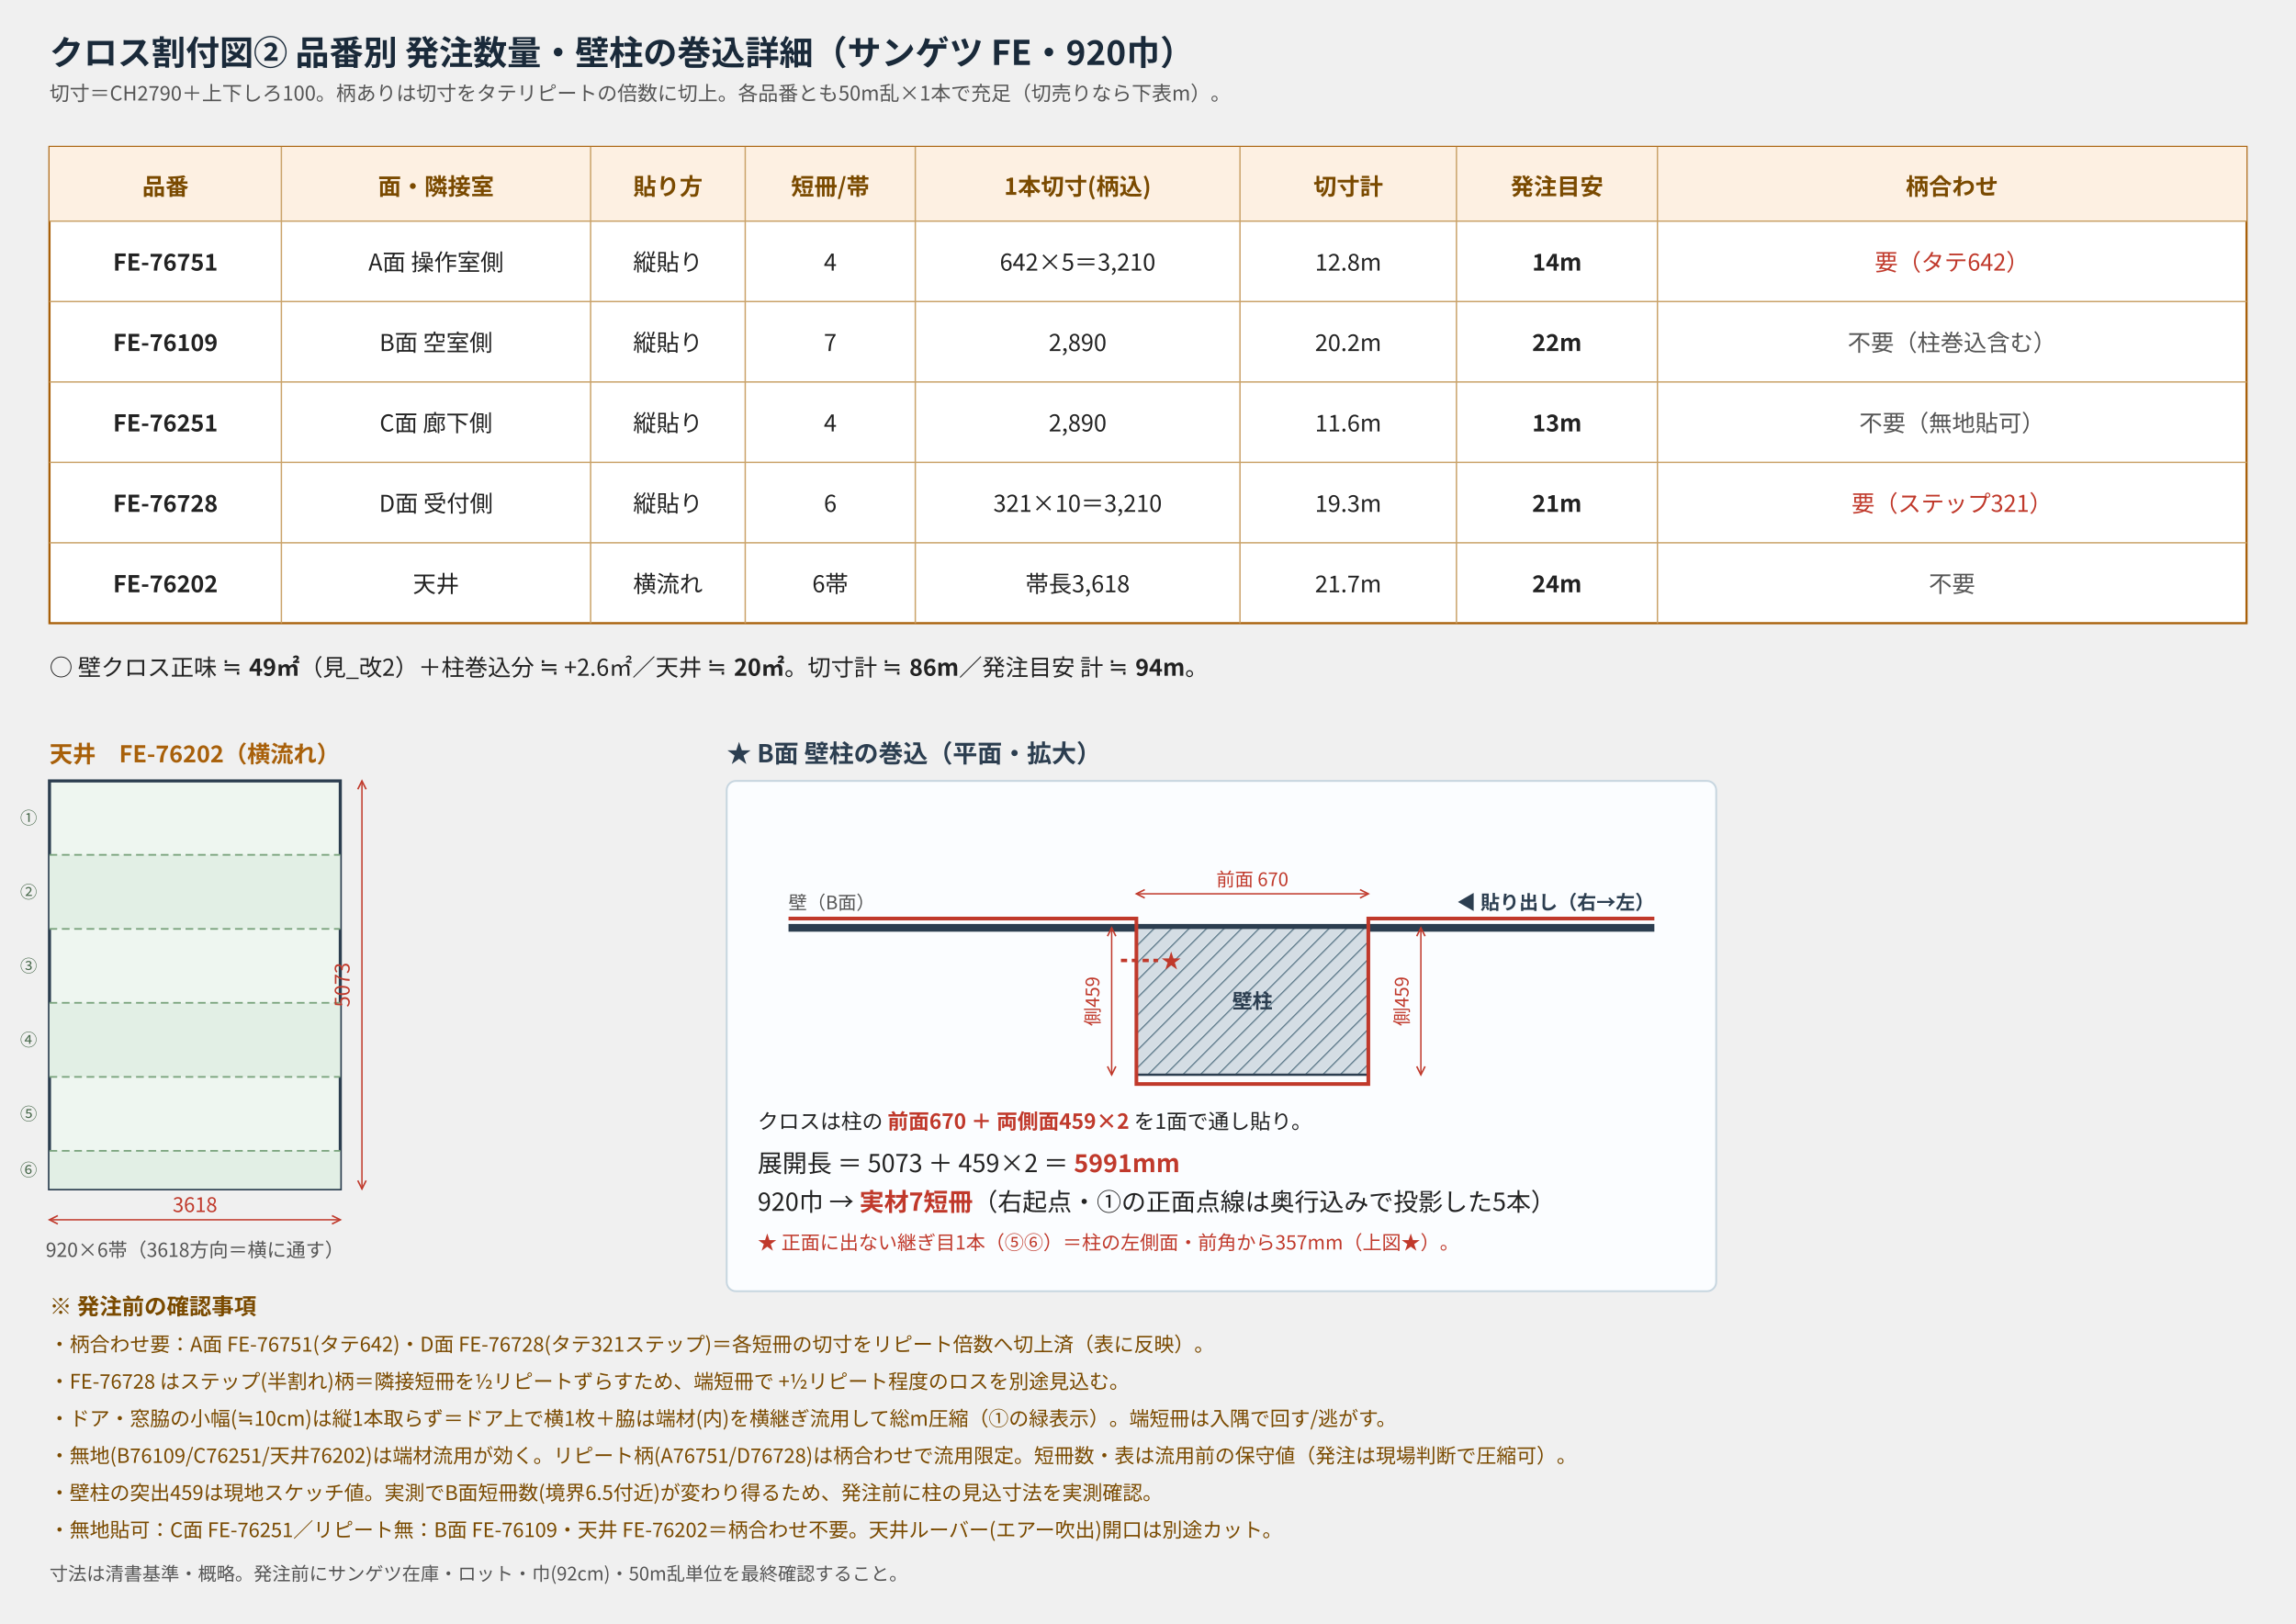
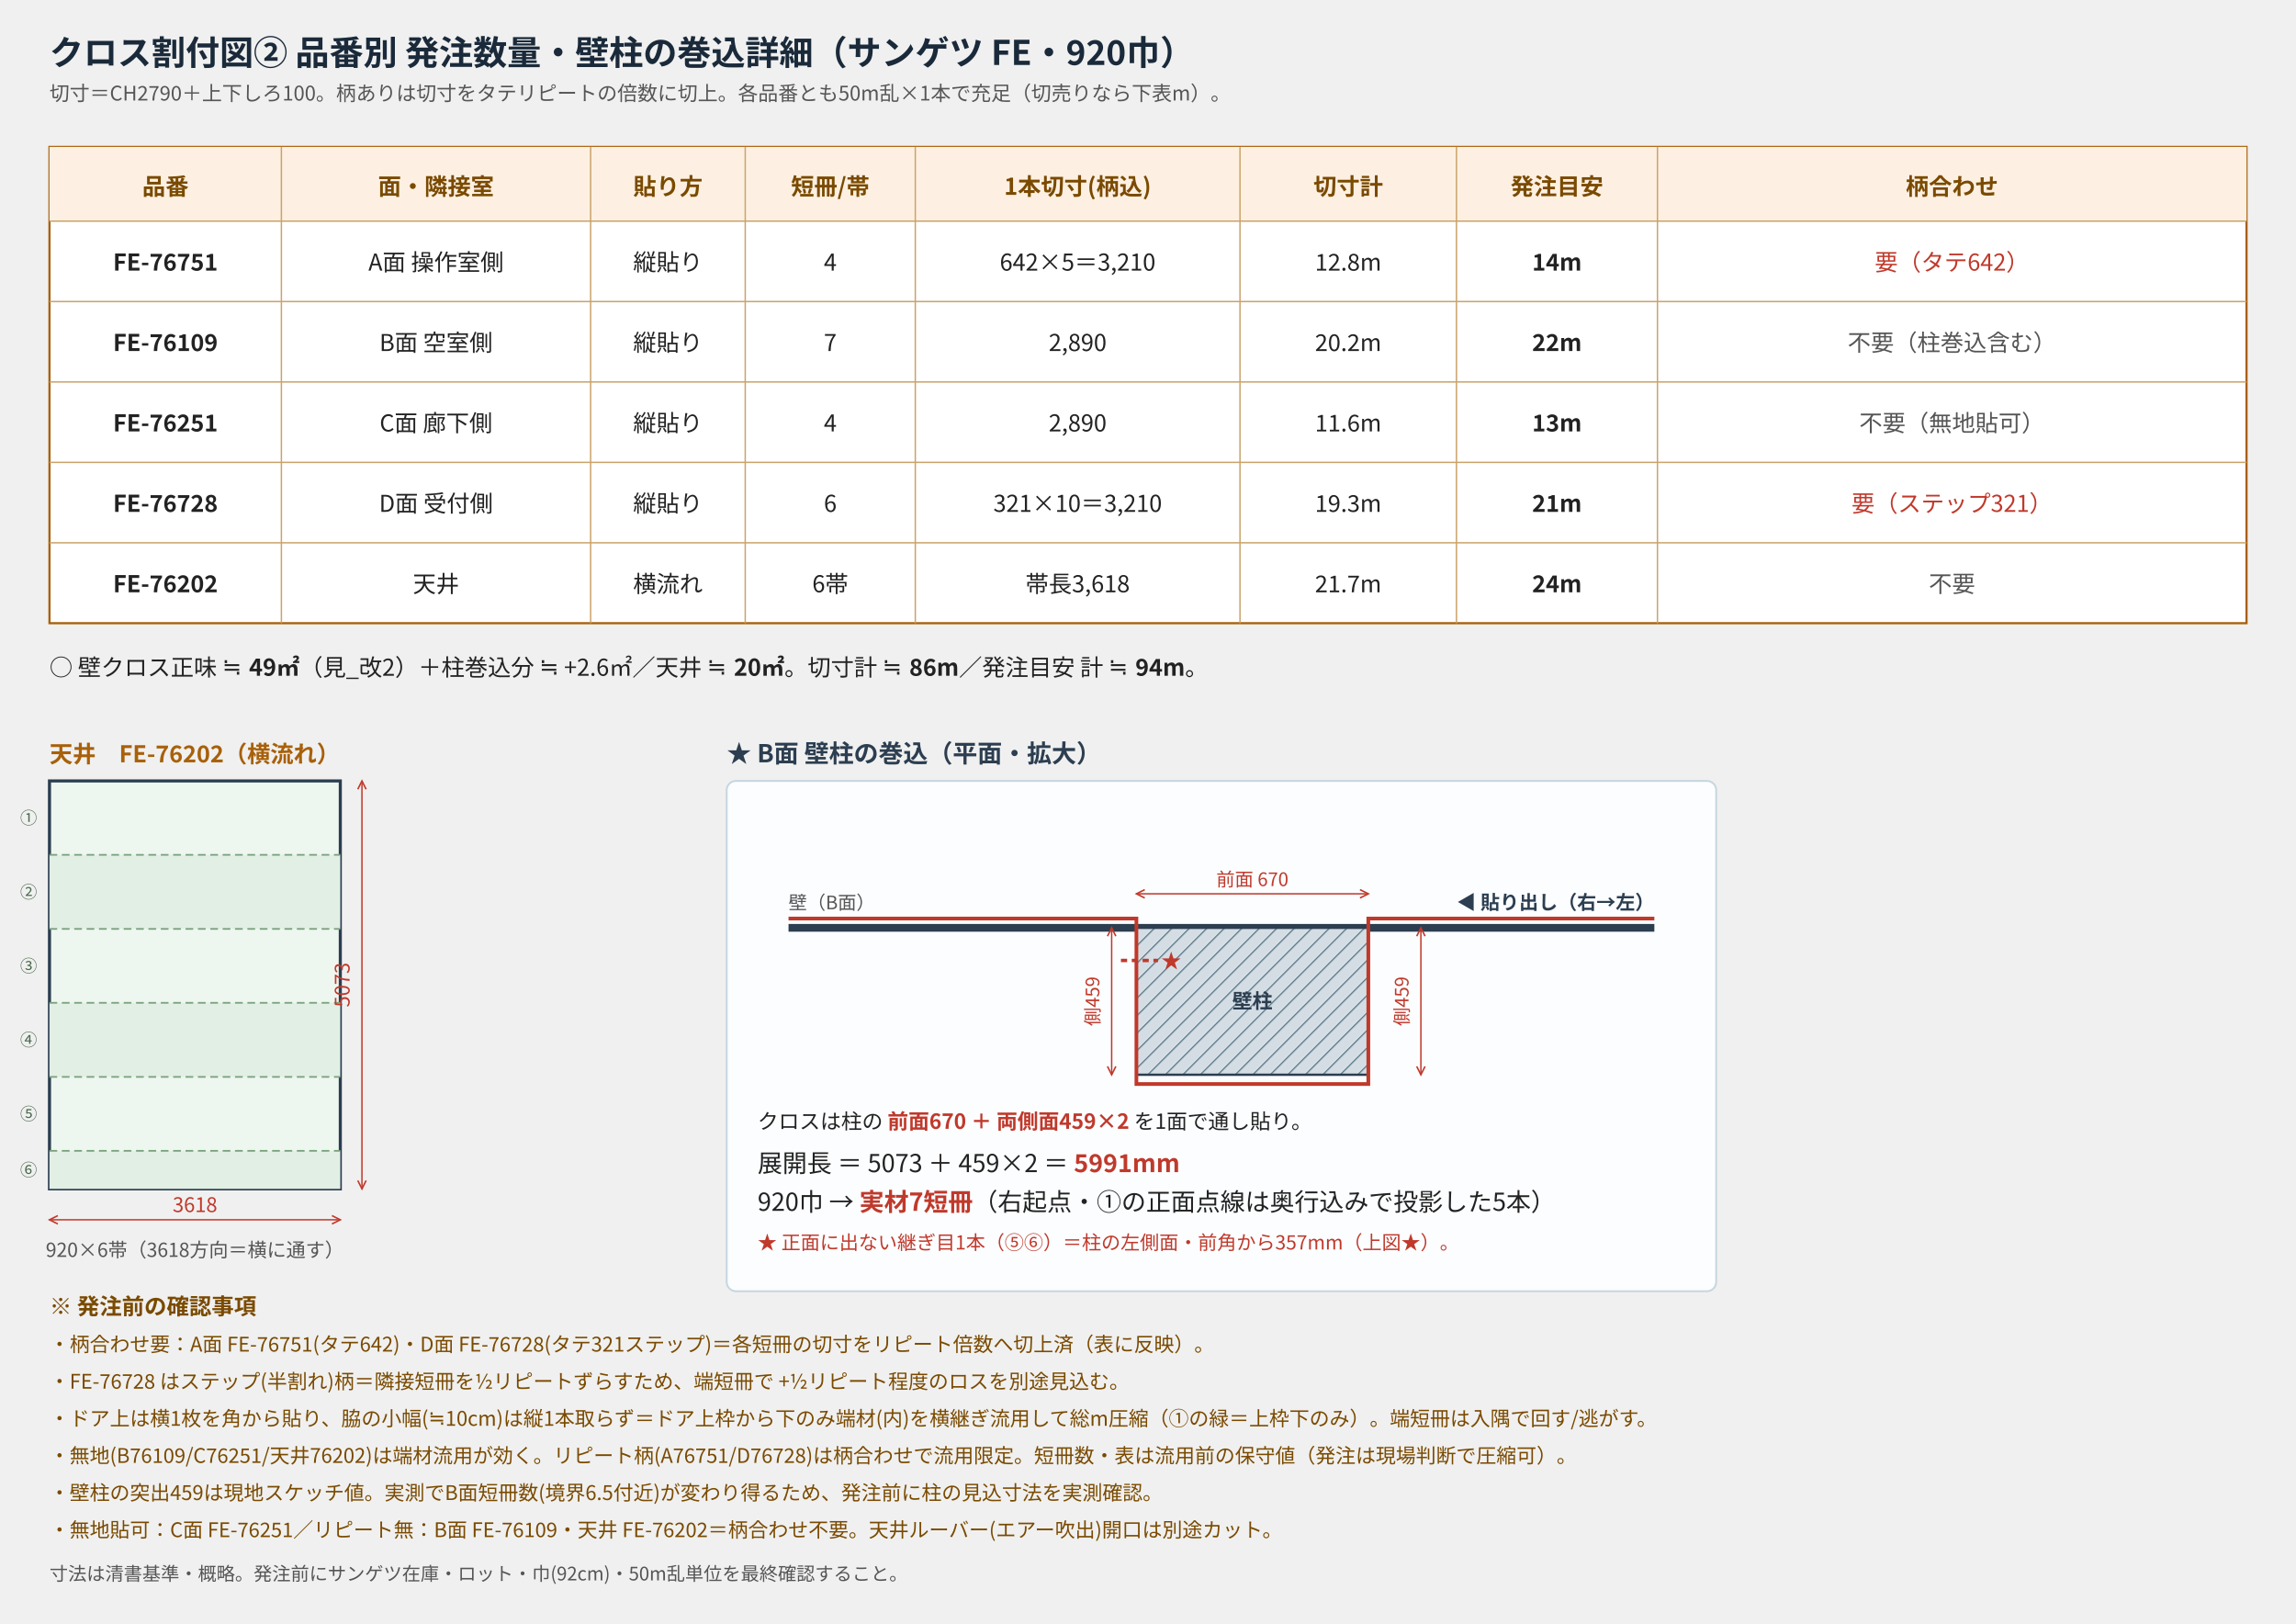
<svg xmlns="http://www.w3.org/2000/svg" viewBox="0 0 1485 1050" font-family="'Noto Sans CJK JP','Noto Sans JP','Yu Gothic','Meiryo',sans-serif">
  <defs>
    <marker id="dimS" markerWidth="11" markerHeight="11" refX="2" refY="5" orient="auto">
      <path d="M8,2 L2,5 L8,8" fill="none" stroke="#c0392b" stroke-width="1.1" />
    </marker>
    <marker id="dimE" markerWidth="11" markerHeight="11" refX="8" refY="5" orient="auto">
      <path d="M2,2 L8,5 L2,8" fill="none" stroke="#c0392b" stroke-width="1.1" />
    </marker>
    <pattern id="col" width="8" height="8" patternUnits="userSpaceOnUse" patternTransform="rotate(45)">
      <rect width="8" height="8" fill="#d4dde4" />
      <line x1="0" y1="0" x2="0" y2="8" stroke="#5f7c8c" stroke-width="1.6" />
    </pattern>
    <pattern id="colside" width="8" height="8" patternUnits="userSpaceOnUse" patternTransform="rotate(-45)">
      <rect width="8" height="8" fill="#e7eef3" />
      <line x1="0" y1="0" x2="0" y2="8" stroke="#7e98a8" stroke-width="1.3" />
    </pattern>
  </defs>
  <text x="32" y="42" font-size="22" font-weight="bold" fill="#1a2a3a">クロス割付図② 品番別 発注数量・壁柱の巻込詳細（サンゲツ FE・920巾）</text>
  <text x="32" y="65" font-size="13" fill="#555">切寸＝CH2790＋上下しろ100。柄ありは切寸をタテリピートの倍数に切上。各品番とも50m乱×1本で充足（切売りなら下表m）。</text>
  <rect x="32" y="95" width="1421" height="308" fill="#fff" stroke="#a8600a" stroke-width="1.4" />
  <rect x="32" y="95" width="1421" height="48" fill="#fdf0e2" />
  <line x1="182.0" y1="95" x2="182.0" y2="403" stroke="#caa36a" stroke-width="0.9" />
  <line x1="382.0" y1="95" x2="382.0" y2="403" stroke="#caa36a" stroke-width="0.9" />
  <line x1="482.0" y1="95" x2="482.0" y2="403" stroke="#caa36a" stroke-width="0.9" />
  <line x1="592.0" y1="95" x2="592.0" y2="403" stroke="#caa36a" stroke-width="0.9" />
  <line x1="802.0" y1="95" x2="802.0" y2="403" stroke="#caa36a" stroke-width="0.9" />
  <line x1="942.0" y1="95" x2="942.0" y2="403" stroke="#caa36a" stroke-width="0.9" />
  <line x1="1072.0" y1="95" x2="1072.0" y2="403" stroke="#caa36a" stroke-width="0.9" />
  <line x1="32" y1="143" x2="1453" y2="143" stroke="#caa36a" stroke-width="0.9" />
  <line x1="32" y1="195" x2="1453" y2="195" stroke="#caa36a" stroke-width="0.9" />
  <line x1="32" y1="247" x2="1453" y2="247" stroke="#caa36a" stroke-width="0.9" />
  <line x1="32" y1="299" x2="1453" y2="299" stroke="#caa36a" stroke-width="0.9" />
  <line x1="32" y1="351" x2="1453" y2="351" stroke="#caa36a" stroke-width="0.9" />
  <text x="107.0" y="126" font-size="15" font-weight="bold" fill="#7a4a00" text-anchor="middle">品番</text>
  <text x="282.0" y="126" font-size="15" font-weight="bold" fill="#7a4a00" text-anchor="middle">面・隣接室</text>
  <text x="432.0" y="126" font-size="15" font-weight="bold" fill="#7a4a00" text-anchor="middle">貼り方</text>
  <text x="537.0" y="126" font-size="15" font-weight="bold" fill="#7a4a00" text-anchor="middle">短冊/帯</text>
  <text x="697.0" y="126" font-size="15" font-weight="bold" fill="#7a4a00" text-anchor="middle">1本切寸(柄込)</text>
  <text x="872.0" y="126" font-size="15" font-weight="bold" fill="#7a4a00" text-anchor="middle">切寸計</text>
  <text x="1007.0" y="126" font-size="15" font-weight="bold" fill="#7a4a00" text-anchor="middle">発注目安</text>
  <text x="1262.5" y="126" font-size="15" font-weight="bold" fill="#7a4a00" text-anchor="middle">柄合わせ</text>
  <text x="107.0" y="175.0" font-size="15" fill="#222" font-weight="bold" text-anchor="middle">FE-76751</text>
  <text x="282.0" y="175.0" font-size="15" fill="#222" font-weight="normal" text-anchor="middle">A面 操作室側</text>
  <text x="432.0" y="175.0" font-size="15" fill="#222" font-weight="normal" text-anchor="middle">縦貼り</text>
  <text x="537.0" y="175.0" font-size="15" fill="#222" font-weight="normal" text-anchor="middle">4</text>
  <text x="697.0" y="175.0" font-size="15" fill="#222" font-weight="normal" text-anchor="middle">642×5＝3,210</text>
  <text x="872.0" y="175.0" font-size="15" fill="#222" font-weight="normal" text-anchor="middle">12.8m</text>
  <text x="1007.0" y="175.0" font-size="15" fill="#222" font-weight="bold" text-anchor="middle">14m</text>
  <text x="1262.5" y="175.0" font-size="15" fill="#c0392b" font-weight="normal" text-anchor="middle">要（タテ642）</text>
  <text x="107.0" y="227.0" font-size="15" fill="#222" font-weight="bold" text-anchor="middle">FE-76109</text>
  <text x="282.0" y="227.0" font-size="15" fill="#222" font-weight="normal" text-anchor="middle">B面 空室側</text>
  <text x="432.0" y="227.0" font-size="15" fill="#222" font-weight="normal" text-anchor="middle">縦貼り</text>
  <text x="537.0" y="227.0" font-size="15" fill="#222" font-weight="normal" text-anchor="middle">7</text>
  <text x="697.0" y="227.0" font-size="15" fill="#222" font-weight="normal" text-anchor="middle">2,890</text>
  <text x="872.0" y="227.0" font-size="15" fill="#222" font-weight="normal" text-anchor="middle">20.2m</text>
  <text x="1007.0" y="227.0" font-size="15" fill="#222" font-weight="bold" text-anchor="middle">22m</text>
  <text x="1262.5" y="227.0" font-size="15" fill="#555" font-weight="normal" text-anchor="middle">不要（柱巻込含む）</text>
  <text x="107.0" y="279.0" font-size="15" fill="#222" font-weight="bold" text-anchor="middle">FE-76251</text>
  <text x="282.0" y="279.0" font-size="15" fill="#222" font-weight="normal" text-anchor="middle">C面 廊下側</text>
  <text x="432.0" y="279.0" font-size="15" fill="#222" font-weight="normal" text-anchor="middle">縦貼り</text>
  <text x="537.0" y="279.0" font-size="15" fill="#222" font-weight="normal" text-anchor="middle">4</text>
  <text x="697.0" y="279.0" font-size="15" fill="#222" font-weight="normal" text-anchor="middle">2,890</text>
  <text x="872.0" y="279.0" font-size="15" fill="#222" font-weight="normal" text-anchor="middle">11.6m</text>
  <text x="1007.0" y="279.0" font-size="15" fill="#222" font-weight="bold" text-anchor="middle">13m</text>
  <text x="1262.5" y="279.0" font-size="15" fill="#555" font-weight="normal" text-anchor="middle">不要（無地貼可）</text>
  <text x="107.0" y="331.0" font-size="15" fill="#222" font-weight="bold" text-anchor="middle">FE-76728</text>
  <text x="282.0" y="331.0" font-size="15" fill="#222" font-weight="normal" text-anchor="middle">D面 受付側</text>
  <text x="432.0" y="331.0" font-size="15" fill="#222" font-weight="normal" text-anchor="middle">縦貼り</text>
  <text x="537.0" y="331.0" font-size="15" fill="#222" font-weight="normal" text-anchor="middle">6</text>
  <text x="697.0" y="331.0" font-size="15" fill="#222" font-weight="normal" text-anchor="middle">321×10＝3,210</text>
  <text x="872.0" y="331.0" font-size="15" fill="#222" font-weight="normal" text-anchor="middle">19.3m</text>
  <text x="1007.0" y="331.0" font-size="15" fill="#222" font-weight="bold" text-anchor="middle">21m</text>
  <text x="1262.5" y="331.0" font-size="15" fill="#c0392b" font-weight="normal" text-anchor="middle">要（ステップ321）</text>
  <text x="107.0" y="383.0" font-size="15" fill="#222" font-weight="bold" text-anchor="middle">FE-76202</text>
  <text x="282.0" y="383.0" font-size="15" fill="#222" font-weight="normal" text-anchor="middle">天井</text>
  <text x="432.0" y="383.0" font-size="15" fill="#222" font-weight="normal" text-anchor="middle">横流れ</text>
  <text x="537.0" y="383.0" font-size="15" fill="#222" font-weight="normal" text-anchor="middle">6帯</text>
  <text x="697.0" y="383.0" font-size="15" fill="#222" font-weight="normal" text-anchor="middle">帯長3,618</text>
  <text x="872.0" y="383.0" font-size="15" fill="#222" font-weight="normal" text-anchor="middle">21.7m</text>
  <text x="1007.0" y="383.0" font-size="15" fill="#222" font-weight="bold" text-anchor="middle">24m</text>
  <text x="1262.5" y="383.0" font-size="15" fill="#555" font-weight="normal" text-anchor="middle">不要</text>
  <text x="32" y="437" font-size="15" fill="#222">○ 壁クロス正味 ≒ <tspan font-weight="bold">49㎡</tspan>（見_改2）＋柱巻込分 ≒ +2.6㎡／天井 ≒ <tspan font-weight="bold">20㎡</tspan>。切寸計 ≒ <tspan font-weight="bold">86m</tspan>／発注目安 計 ≒ <tspan font-weight="bold">94m</tspan>。</text>
  <text x="32" y="493" font-size="15" font-weight="bold" fill="#a8600a">天井　FE-76202（横流れ）</text>
  <rect x="32" y="505" width="188.1" height="263.8" fill="#eef6f0" stroke="#2c3e50" stroke-width="2" />
  <rect x="32" y="552.8" width="188.1" height="47.8" fill="#e2efe5" />
  <rect x="32" y="648.5" width="188.1" height="47.8" fill="#e2efe5" />
  <rect x="32" y="744.2" width="188.1" height="24.6" fill="#e2efe5" />
  <line x1="32" y1="552.8" x2="220.1" y2="552.8" stroke="#7aa37d" stroke-width="1.1" stroke-dasharray="5 3" />
  <line x1="32" y1="600.7" x2="220.1" y2="600.7" stroke="#7aa37d" stroke-width="1.1" stroke-dasharray="5 3" />
  <line x1="32" y1="648.5" x2="220.1" y2="648.5" stroke="#7aa37d" stroke-width="1.1" stroke-dasharray="5 3" />
  <line x1="32" y1="696.4" x2="220.1" y2="696.4" stroke="#7aa37d" stroke-width="1.1" stroke-dasharray="5 3" />
  <line x1="32" y1="744.2" x2="220.1" y2="744.2" stroke="#7aa37d" stroke-width="1.1" stroke-dasharray="5 3" />
  <text x="24" y="532.9" font-size="11" fill="#4a6a4d" text-anchor="end">①</text>
  <text x="24" y="580.8" font-size="11" fill="#4a6a4d" text-anchor="end">②</text>
  <text x="24" y="628.6" font-size="11" fill="#4a6a4d" text-anchor="end">③</text>
  <text x="24" y="676.4" font-size="11" fill="#4a6a4d" text-anchor="end">④</text>
  <text x="24" y="724.3" font-size="11" fill="#4a6a4d" text-anchor="end">⑤</text>
  <text x="24" y="760.5" font-size="11" fill="#4a6a4d" text-anchor="end">⑥</text>
  <line x1="32.0" y1="788.8" x2="220.1" y2="788.8" stroke="#c0392b" stroke-width="0.9" marker-start="url(#dimS)" marker-end="url(#dimE)" />
  <text x="126.1" y="783.8" font-size="13" fill="#c0392b" text-anchor="middle">3618</text>
  <line x1="234.1" y1="505.0" x2="234.1" y2="768.8" stroke="#c0392b" stroke-width="0.9" marker-start="url(#dimS)" marker-end="url(#dimE)" />
  <text x="226.1" y="636.9" font-size="13" fill="#c0392b" transform="rotate(-90 226.1 636.9)" text-anchor="middle">5073</text>
  <text x="126.1" y="812.8" font-size="12.5" fill="#555" text-anchor="middle">920×6帯（3618方向＝横に通す）</text>
  <text x="470" y="493" font-size="16" font-weight="bold" fill="#2c3e50">★ B面 壁柱の巻込（平面・拡大）</text>
  <rect x="470" y="505" width="640" height="330" fill="#fbfdff" stroke="#c7d6e0" stroke-width="1.2" rx="6" />
  <line x1="510" y1="600" x2="1070" y2="600" stroke="#2c3e50" stroke-width="5" />
  <text x="510" y="588" font-size="12" fill="#555">壁（B面）</text>
  <text x="1070" y="588" font-size="12.5" font-weight="bold" fill="#2c3e50" text-anchor="end">◀ 貼り出し（右→左）</text>
  <rect x="735" y="600" width="150" height="95" fill="url(#col)" stroke="#2c3e50" stroke-width="1.5" />
  <text x="810" y="652" font-size="13" fill="#2c3e50" text-anchor="middle" font-weight="bold">壁柱</text>
  <path d="M510,594 L735,594 L735,701 L885,701 L885,594 L1070,594" fill="none" stroke="#c0392b" stroke-width="2.4" />
  <line x1="735.0" y1="578.0" x2="885.0" y2="578.0" stroke="#c0392b" stroke-width="0.9" marker-start="url(#dimS)" marker-end="url(#dimE)" />
  <text x="810.0" y="573.0" font-size="12" fill="#c0392b" text-anchor="middle">前面 670</text>
  <line x1="719.0" y1="600.0" x2="719.0" y2="695.0" stroke="#c0392b" stroke-width="0.9" marker-start="url(#dimS)" marker-end="url(#dimE)" />
  <text x="711.0" y="647.5" font-size="12" fill="#c0392b" transform="rotate(-90 711.0 647.5)" text-anchor="middle">側459</text>
  <line x1="919.0" y1="600.0" x2="919.0" y2="695.0" stroke="#c0392b" stroke-width="0.9" marker-start="url(#dimS)" marker-end="url(#dimE)" />
  <text x="911.0" y="647.5" font-size="12" fill="#c0392b" transform="rotate(-90 911.0 647.5)" text-anchor="middle">側459</text>
  <line x1="725" y1="621.1" x2="749" y2="621.1" stroke="#c0392b" stroke-width="2.2" stroke-dasharray="4 3" />
  <text x="751" y="626.1" font-size="13" font-weight="bold" fill="#c0392b">★</text>
  <text x="490" y="730" font-size="13.5" fill="#222">クロスは柱の <tspan font-weight="bold" fill="#c0392b">前面670 ＋ 両側面459×2</tspan> を1面で通し貼り。</text>
  <text x="490" y="758" font-size="16" fill="#222">展開長 ＝ 5073 ＋ 459×2 ＝ <tspan font-weight="bold" fill="#c0392b">5991mm</tspan>
  </text>
  <text x="490" y="783" font-size="16" fill="#222">920巾 → <tspan font-weight="bold" fill="#c0392b">実材7短冊</tspan>（右起点・①の正面点線は奥行込みで投影した5本）</text>
  <text x="490" y="808" font-size="12.5" fill="#c0392b">★ 正面に出ない継ぎ目1本（⑤⑥）＝柱の左側面・前角から357mm（上図★）。</text>
  <text x="32" y="850" font-size="14.5" font-weight="bold" fill="#7a4a00">※ 発注前の確認事項</text>
  <text x="32" y="874" font-size="13" fill="#7a4a00">・柄合わせ要：A面 FE-76751(タテ642)・D面 FE-76728(タテ321ステップ)＝各短冊の切寸をリピート倍数へ切上済（表に反映）。</text>
  <text x="32" y="898" font-size="13" fill="#7a4a00">・FE-76728 はステップ(半割れ)柄＝隣接短冊を½リピートずらすため、端短冊で +½リピート程度のロスを別途見込む。</text>
-   <text x="32" y="922" font-size="13" fill="#7a4a00">・ドア・窓脇の小幅(≒10cm)は縦1本取らず＝ドア上で横1枚＋脇は端材(内)を横継ぎ流用して総m圧縮（①の緑表示）。端短冊は入隅で回す/逃がす。</text>
+   <text x="32" y="922" font-size="13" fill="#7a4a00">・ドア上は横1枚を角から貼り、脇の小幅(≒10cm)は縦1本取らず＝ドア上枠から下のみ端材(内)を横継ぎ流用して総m圧縮（①の緑＝上枠下のみ）。端短冊は入隅で回す/逃がす。</text>
  <text x="32" y="946" font-size="13" fill="#7a4a00">・無地(B76109/C76251/天井76202)は端材流用が効く。リピート柄(A76751/D76728)は柄合わせで流用限定。短冊数・表は流用前の保守値（発注は現場判断で圧縮可）。</text>
  <text x="32" y="970" font-size="13" fill="#7a4a00">・壁柱の突出459は現地スケッチ値。実測でB面短冊数(境界6.5付近)が変わり得るため、発注前に柱の見込寸法を実測確認。</text>
  <text x="32" y="994" font-size="13" fill="#7a4a00">・無地貼可：C面 FE-76251／リピート無：B面 FE-76109・天井 FE-76202＝柄合わせ不要。天井ルーバー(エアー吹出)開口は別途カット。</text>
  <text x="32" y="1022" font-size="12" fill="#555">寸法は清書基準・概略。発注前にサンゲツ在庫・ロット・巾(92cm)・50m乱単位を最終確認すること。</text>
</svg>
